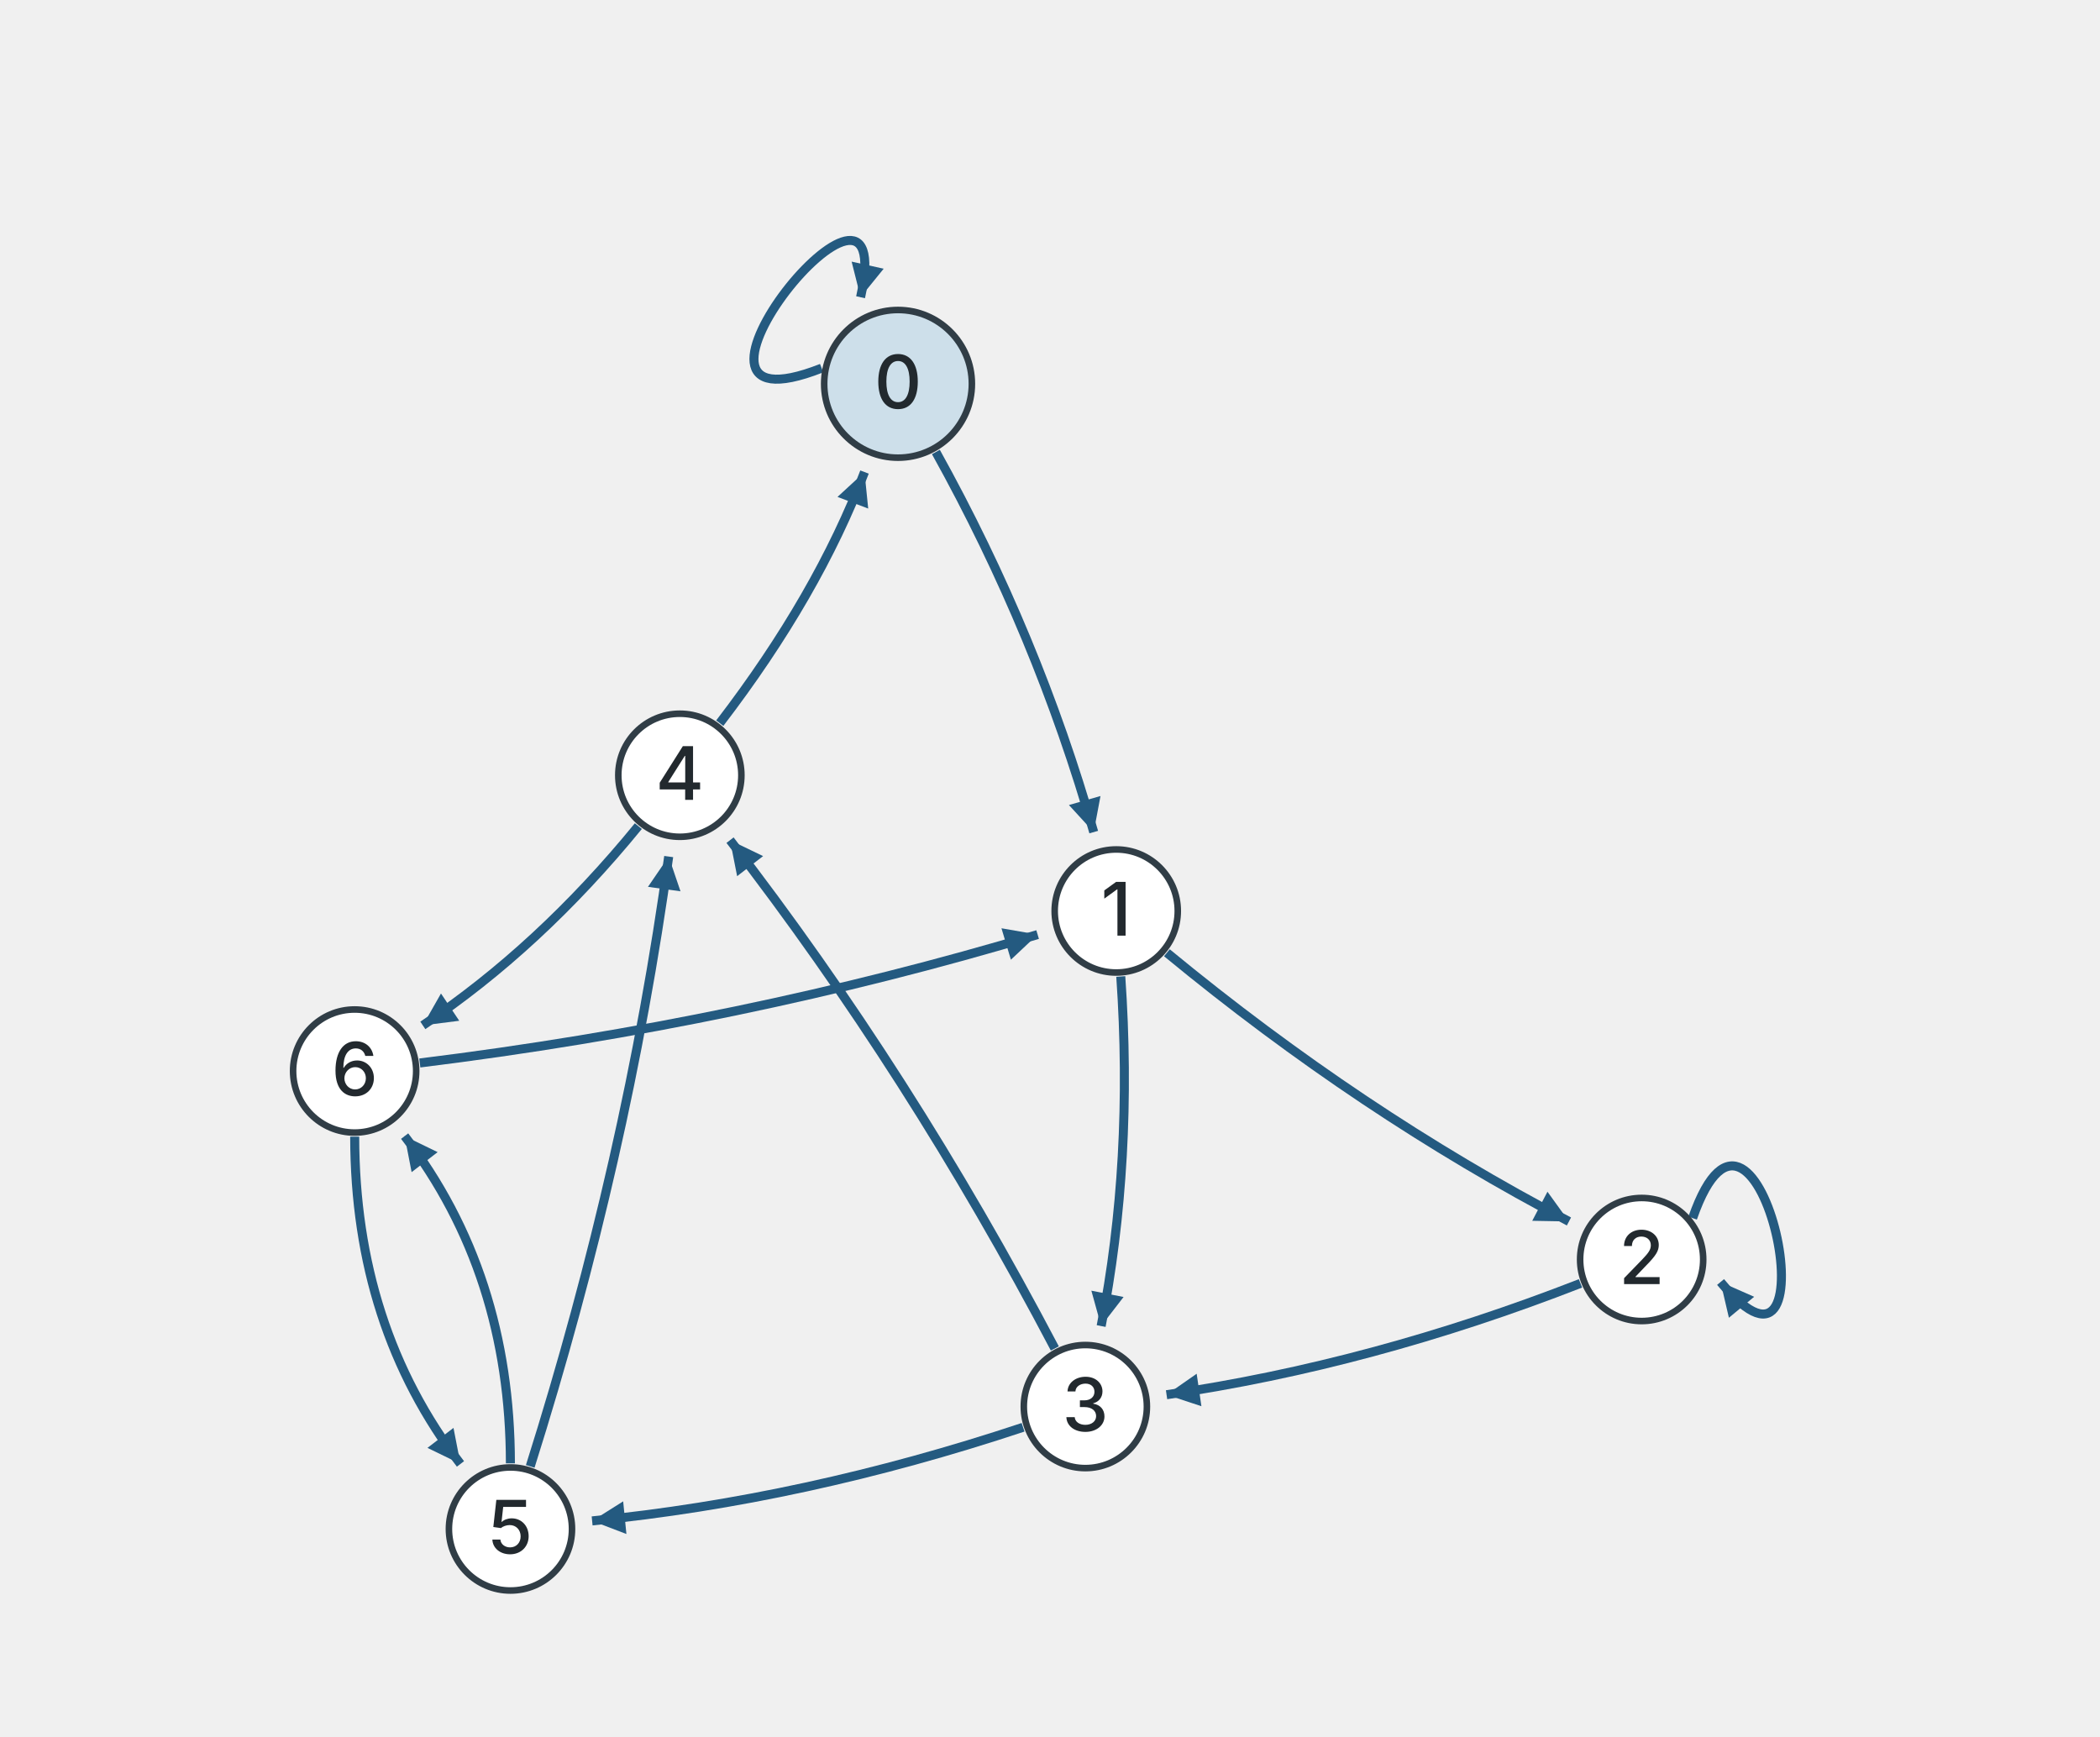
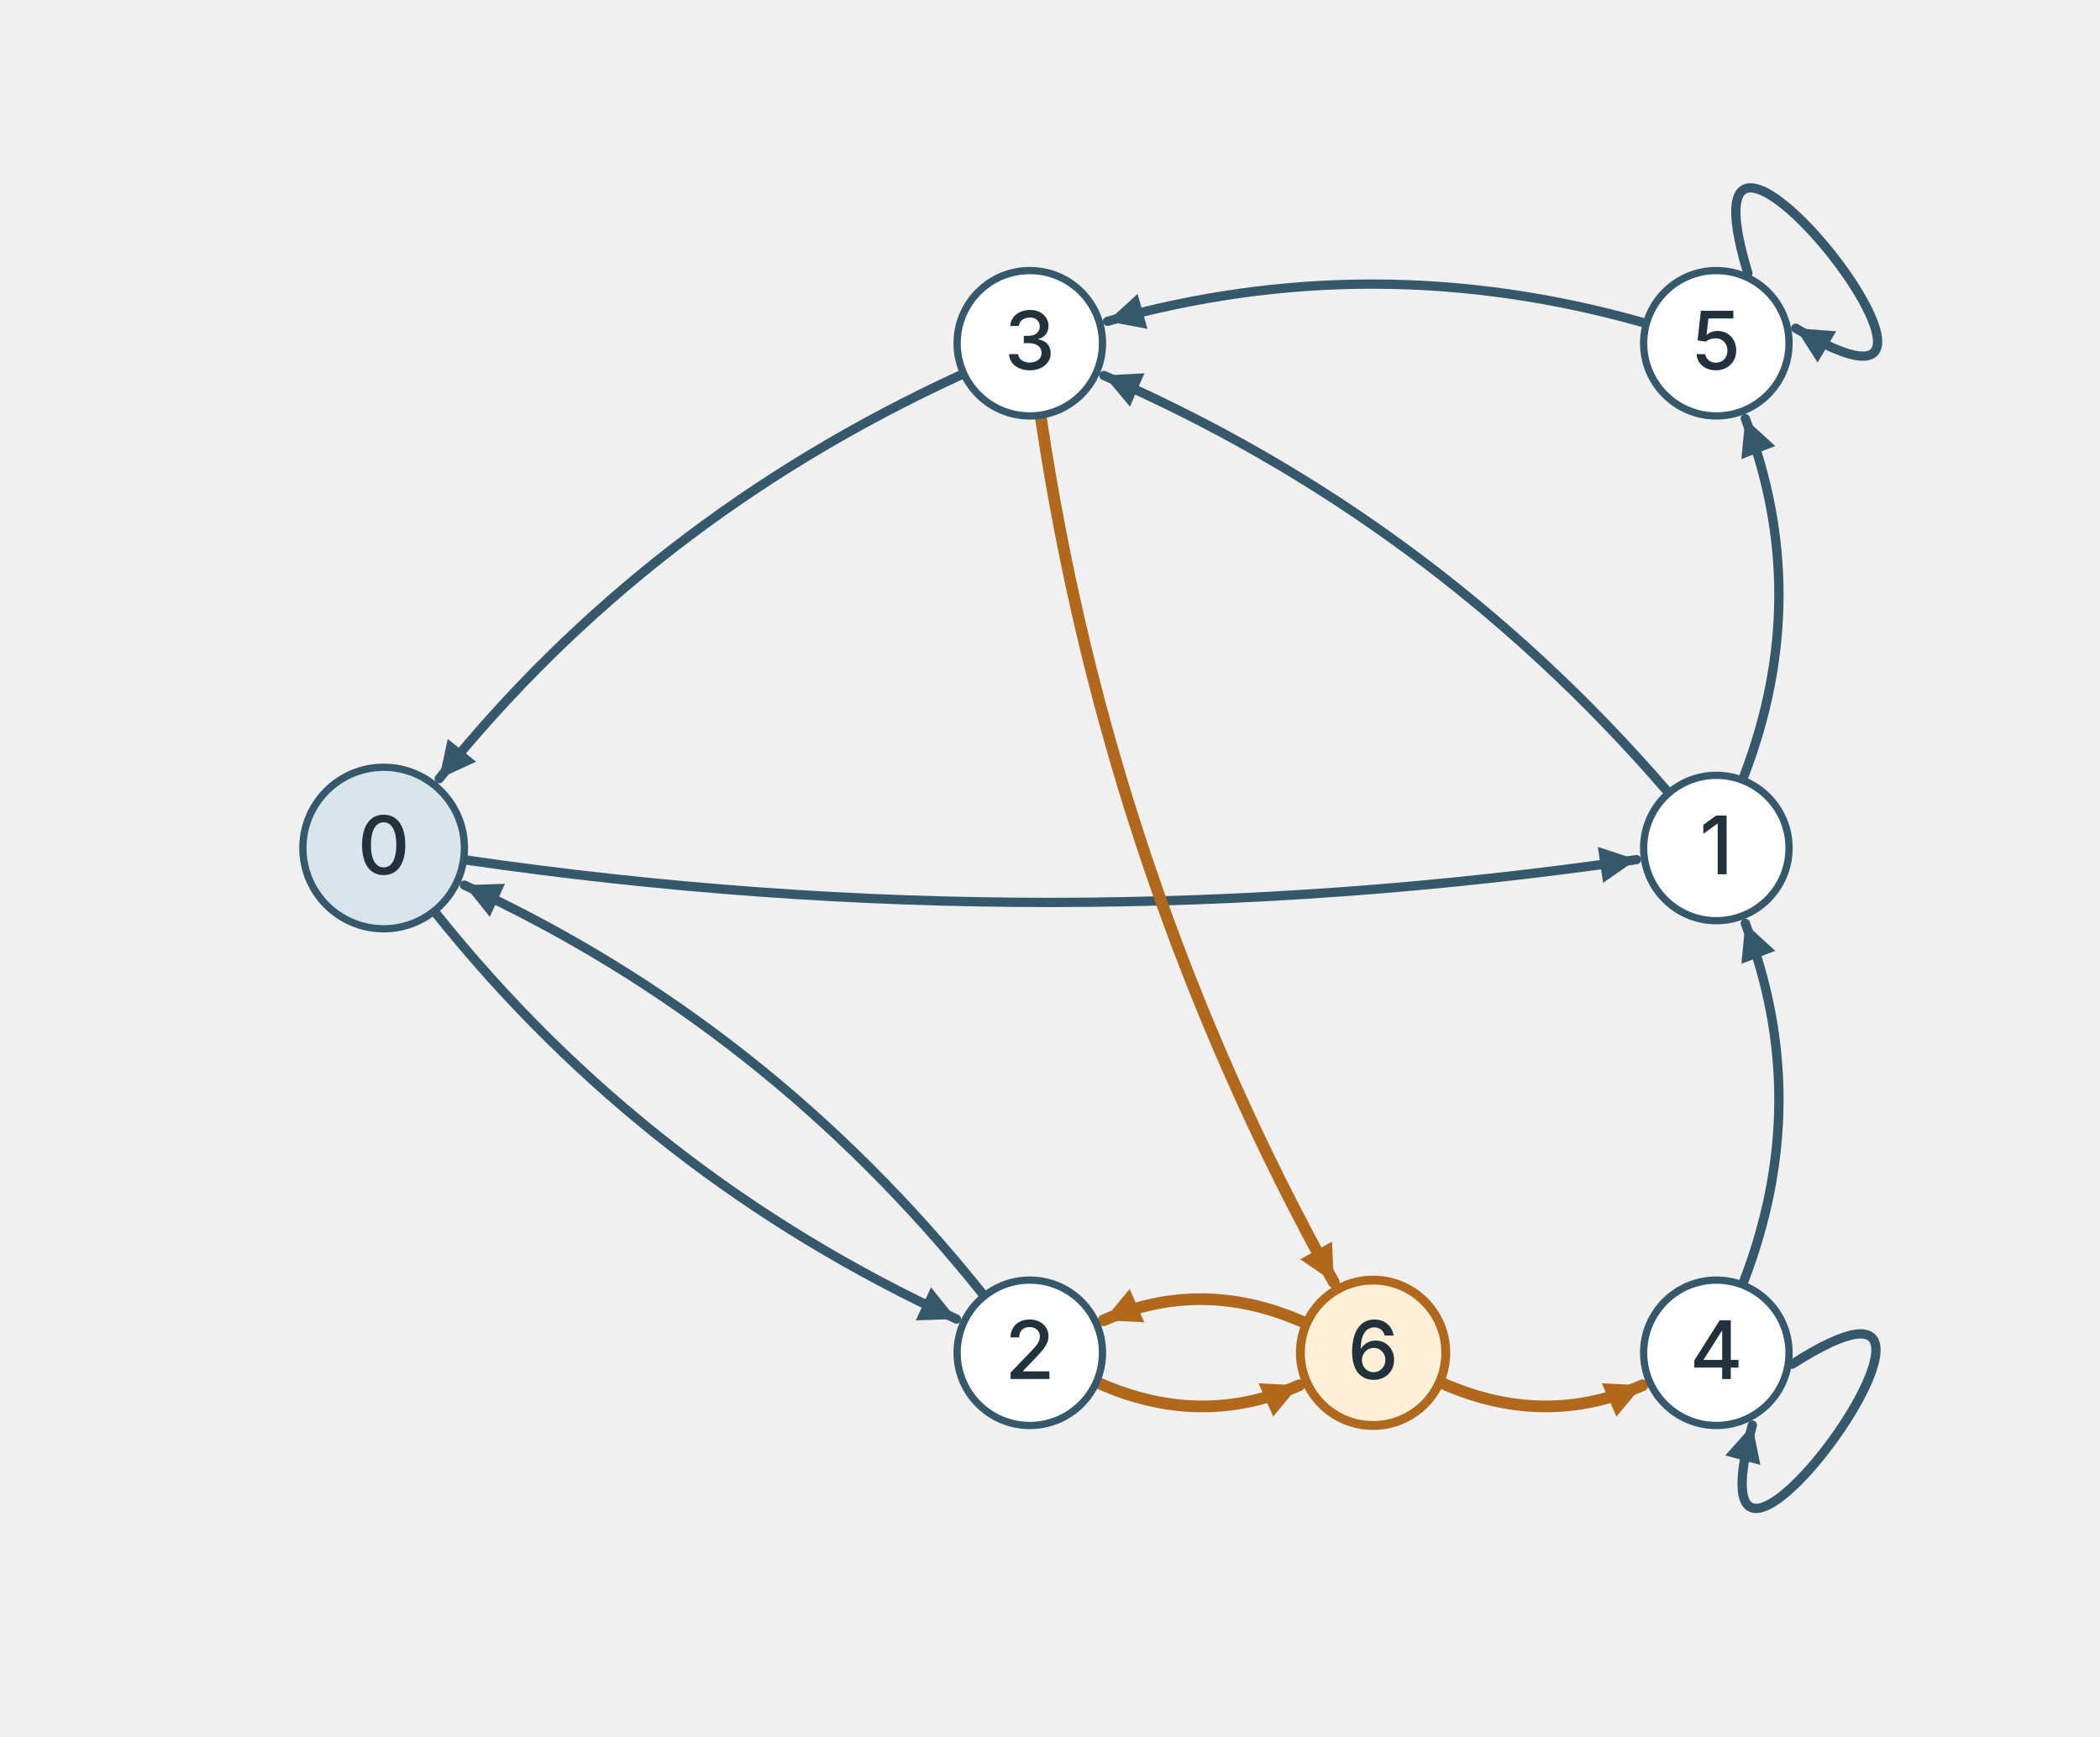
<svg xmlns="http://www.w3.org/2000/svg" width="520" height="430" viewBox="0 0 520 430" role="img" aria-labelledby="title desc">
  <defs>
-     <marker id="arrow0" markerWidth="9" markerHeight="8" refX="8" refY="4" orient="auto" markerUnits="userSpaceOnUse">
-       <path d="M0,0 L8,4 L0,8 Z" fill="#245a80" />
+     <marker id="arrow-base" markerWidth="10" markerHeight="9" refX="9" refY="4.5" orient="auto" markerUnits="userSpaceOnUse">
+       <path d="M0,0 L9,4.5 L0,9 Z" fill="#35586b" />
    </marker>
-     <marker id="arrow1" markerWidth="9" markerHeight="8" refX="8" refY="4" orient="auto" markerUnits="userSpaceOnUse">
-       <path d="M0,0 L8,4 L0,8 Z" fill="#245a80" />
+     <marker id="arrow-new" markerWidth="10" markerHeight="9" refX="9" refY="4.5" orient="auto" markerUnits="userSpaceOnUse">
+       <path d="M0,0 L9,4.5 L0,9 Z" fill="#b0681d" />
    </marker>
  </defs>
-   <g transform="translate(-16.9997 -3.2938) scale(1.016)" font-family="system-ui,-apple-system,Segoe UI,sans-serif">
-     <path class="edge" data-source="0" data-port="0" data-target="0" d="M 216.988,92.971 C 171.151,111.024 236.386,30.801 226.472,75.685" fill="none" stroke="#245a80" stroke-width="2.2" marker-end="url(#arrow0)" />
-     <path class="edge" data-source="0" data-port="1" data-target="1" d="M 244.824,113.406 Q 269.581,157.981 283.293,206.052" fill="none" stroke="#245a80" stroke-width="2.2" marker-end="url(#arrow1)" />
-     <path class="edge" data-source="1" data-port="0" data-target="2" d="M 301.124,235.463 Q 348.385,274.424 399.114,300.959" fill="none" stroke="#245a80" stroke-width="2.2" marker-end="url(#arrow0)" />
-     <path class="edge" data-source="1" data-port="1" data-target="3" d="M 289.886,241.247 Q 293.001,286.177 285.104,326.447" fill="none" stroke="#245a80" stroke-width="2.2" marker-end="url(#arrow1)" />
-     <path class="edge" data-source="2" data-port="0" data-target="2" d="M 429.255,300.141 C 445.288,254.020 465.111,350.708 436.069,315.714" fill="none" stroke="#245a80" stroke-width="2.2" marker-end="url(#arrow0)" />
-     <path class="edge" data-source="2" data-port="1" data-target="3" d="M 401.930,316.046 Q 351.090,335.885 301.046,343.186" fill="none" stroke="#245a80" stroke-width="2.2" marker-end="url(#arrow1)" />
-     <path class="edge" data-source="3" data-port="0" data-target="4" d="M 273.815,331.908 Q 238.570,264.813 194.656,208.022" fill="none" stroke="#245a80" stroke-width="2.2" marker-end="url(#arrow0)" />
-     <path class="edge" data-source="3" data-port="1" data-target="5" d="M 266.073,351.122 Q 212.865,368.817 161.045,373.942" fill="none" stroke="#245a80" stroke-width="2.2" marker-end="url(#arrow1)" />
-     <path class="edge" data-source="4" data-port="0" data-target="0" d="M 192.156,179.501 Q 215.999,148.393 227.431,118.297" fill="none" stroke="#245a80" stroke-width="2.2" marker-end="url(#arrow0)" />
-     <path class="edge" data-source="4" data-port="1" data-target="6" d="M 172.306,204.596 Q 148.176,234.164 119.785,253.167" fill="none" stroke="#245a80" stroke-width="2.2" marker-end="url(#arrow1)" />
-     <path class="edge" data-source="5" data-port="0" data-target="4" d="M 145.959,360.653 Q 169.587,285.809 179.705,212.015" fill="none" stroke="#245a80" stroke-width="2.2" marker-end="url(#arrow0)" />
-     <path class="edge" data-source="5" data-port="1" data-target="6" d="M 141.128,359.911 Q 141.087,313.659 115.348,280.153" fill="none" stroke="#245a80" stroke-width="2.2" marker-end="url(#arrow1)" />
-     <path class="edge" data-source="6" data-port="0" data-target="1" d="M 119.044,262.329 Q 197.617,252.618 269.621,231.029" fill="none" stroke="#245a80" stroke-width="2.2" marker-end="url(#arrow0)" />
-     <path class="edge" data-source="6" data-port="1" data-target="5" d="M 103.178,280.292 Q 103.219,326.544 128.958,360.051" fill="none" stroke="#245a80" stroke-width="2.2" marker-end="url(#arrow1)" />
-     <g class="node" data-vertex="0">
-       <circle cx="235.599" cy="96.796" r="18" fill="#cddfea" stroke="#303d46" stroke-width="1.6" />
-       <text x="235.599" y="102.796" text-anchor="middle" font-size="18" font-weight="500" fill="#22292e">0</text>
+   <g font-family="system-ui,-apple-system,Segoe UI,sans-serif">
+     <path class="edge" data-source="0" data-target="2" data-occurrence="0" data-change="base" d="M 108.130,226.389 Q 160.225,291.413 236.830,326.643" fill="none" stroke="#35586b" stroke-width="2.3" stroke-linecap="round" marker-end="url(#arrow-base)" />
+     <path class="edge" data-source="0" data-target="1" data-occurrence="0" data-change="base" d="M 115.781,213.023 Q 260.000,234.000 405.208,212.879" fill="none" stroke="#35586b" stroke-width="2.3" stroke-linecap="round" marker-end="url(#arrow-base)" />
+     <path class="edge" data-source="1" data-target="3" data-occurrence="0" data-change="base" d="M 412.571,195.630 Q 354.217,128.164 273.340,92.979" fill="none" stroke="#35586b" stroke-width="2.3" stroke-linecap="round" marker-end="url(#arrow-base)" />
+     <path class="edge" data-source="1" data-target="5" data-occurrence="0" data-change="base" d="M 431.811,192.263 Q 449.000,147.500 432.170,103.671" fill="none" stroke="#35586b" stroke-width="2.3" stroke-linecap="round" marker-end="url(#arrow-base)" />
+     <path class="edge" data-source="2" data-target="0" data-occurrence="0" data-change="base" d="M 243.120,320.172 Q 189.775,253.587 114.988,219.192" fill="none" stroke="#35586b" stroke-width="2.3" stroke-linecap="round" marker-end="url(#arrow-base)" />
+     <path class="edge" data-source="2" data-target="6" data-occurrence="0" data-change="new" d="M 272.391,342.652 Q 297.500,353.700 321.694,343.055" fill="none" stroke="#b0681d" stroke-width="2.9" stroke-linecap="round" marker-end="url(#arrow-new)" />
+     <path class="edge" data-source="3" data-target="0" data-occurrence="0" data-change="base" d="M 237.738,92.939 Q 160.225,128.587 108.755,192.831" fill="none" stroke="#35586b" stroke-width="2.3" stroke-linecap="round" marker-end="url(#arrow-base)" />
+     <path class="edge" data-source="3" data-target="6" data-occurrence="0" data-change="new" d="M 257.800,103.793 Q 274.777,217.726 330.279,317.521" fill="none" stroke="#b0681d" stroke-width="2.9" stroke-linecap="round" marker-end="url(#arrow-new)" />
+     <path class="edge" data-source="4" data-target="1" data-occurrence="0" data-change="base" d="M 431.811,317.263 Q 449.000,272.500 432.170,228.671" fill="none" stroke="#35586b" stroke-width="2.3" stroke-linecap="round" marker-end="url(#arrow-base)" />
+     <path class="edge" data-source="4" data-target="4" data-occurrence="0" data-change="base" d="M 443.790,337.817 C 502.571,300.247 415.838,419.505 433.915,352.903" fill="none" stroke="#35586b" stroke-width="2.3" stroke-linecap="round" marker-end="url(#arrow-base)" />
+     <path class="edge" data-source="5" data-target="3" data-occurrence="0" data-change="base" d="M 406.715,79.837 Q 340.000,61.000 274.247,79.565" fill="none" stroke="#35586b" stroke-width="2.3" stroke-linecap="round" marker-end="url(#arrow-base)" />
+     <path class="edge" data-source="5" data-target="5" data-occurrence="0" data-change="base" d="M 432.808,67.678 C 412.591,0.911 503.851,116.741 444.650,81.276" fill="none" stroke="#35586b" stroke-width="2.3" stroke-linecap="round" marker-end="url(#arrow-base)" />
+     <path class="edge" data-source="6" data-target="2" data-occurrence="0" data-change="new" d="M 322.609,327.348 Q 297.500,316.300 273.306,326.945" fill="none" stroke="#b0681d" stroke-width="2.9" stroke-linecap="round" marker-end="url(#arrow-new)" />
+     <path class="edge" data-source="6" data-target="4" data-occurrence="0" data-change="new" d="M 357.391,342.652 Q 382.500,353.700 406.694,343.055" fill="none" stroke="#b0681d" stroke-width="2.9" stroke-linecap="round" marker-end="url(#arrow-new)" />
+     <g class="node" data-vertex="0" data-change="base">
+       <circle cx="95" cy="210" r="20" fill="#d8e5ec" stroke="#35586b" stroke-width="1.8" />
+       <text x="95" y="216.5" text-anchor="middle" font-size="20" font-weight="500" fill="#22323d">0</text>
    </g>
-     <g class="node" data-vertex="1">
-       <circle cx="288.779" cy="225.285" r="15" fill="white" stroke="#303d46" stroke-width="1.6" />
-       <text x="288.779" y="231.285" text-anchor="middle" font-size="18" font-weight="500" fill="#22292e">1</text>
+     <g class="node" data-vertex="1" data-change="base">
+       <circle cx="425" cy="210" r="18" fill="#fff" stroke="#35586b" stroke-width="1.8" />
+       <text x="425" y="216.5" text-anchor="middle" font-size="20" font-weight="500" fill="#22323d">1</text>
    </g>
-     <g class="node" data-vertex="2">
-       <circle cx="416.836" cy="310.229" r="15" fill="white" stroke="#303d46" stroke-width="1.6" />
-       <text x="416.836" y="316.229" text-anchor="middle" font-size="18" font-weight="500" fill="#22292e">2</text>
+     <g class="node" data-vertex="2" data-change="base">
+       <circle cx="255" cy="335" r="18" fill="#fff" stroke="#35586b" stroke-width="1.8" />
+       <text x="255" y="341.5" text-anchor="middle" font-size="20" font-weight="500" fill="#22323d">2</text>
    </g>
-     <g class="node" data-vertex="3">
-       <circle cx="281.255" cy="346.073" r="15" fill="white" stroke="#303d46" stroke-width="1.6" />
-       <text x="281.255" y="352.073" text-anchor="middle" font-size="18" font-weight="500" fill="#22292e">3</text>
+     <g class="node" data-vertex="3" data-change="base">
+       <circle cx="255" cy="85" r="18" fill="#fff" stroke="#35586b" stroke-width="1.8" />
+       <text x="255" y="91.5" text-anchor="middle" font-size="20" font-weight="500" fill="#22323d">3</text>
    </g>
-     <g class="node" data-vertex="4">
-       <circle cx="182.422" cy="192.200" r="15" fill="white" stroke="#303d46" stroke-width="1.6" />
-       <text x="182.422" y="198.200" text-anchor="middle" font-size="18" font-weight="500" fill="#22292e">4</text>
+     <g class="node" data-vertex="4" data-change="base">
+       <circle cx="425" cy="335" r="18" fill="#fff" stroke="#35586b" stroke-width="1.8" />
+       <text x="425" y="341.5" text-anchor="middle" font-size="20" font-weight="500" fill="#22323d">4</text>
    </g>
-     <g class="node" data-vertex="5">
-       <circle cx="141.142" cy="375.911" r="15" fill="white" stroke="#303d46" stroke-width="1.6" />
-       <text x="141.142" y="381.911" text-anchor="middle" font-size="18" font-weight="500" fill="#22292e">5</text>
+     <g class="node" data-vertex="5" data-change="base">
+       <circle cx="425" cy="85" r="18" fill="#fff" stroke="#35586b" stroke-width="1.8" />
+       <text x="425" y="91.5" text-anchor="middle" font-size="20" font-weight="500" fill="#22323d">5</text>
    </g>
-     <g class="node" data-vertex="6">
-       <circle cx="103.164" cy="264.292" r="15" fill="white" stroke="#303d46" stroke-width="1.6" />
-       <text x="103.164" y="270.292" text-anchor="middle" font-size="18" font-weight="500" fill="#22292e">6</text>
+     <g class="node" data-vertex="6" data-change="new">
+       <circle cx="340" cy="335" r="18" fill="#fff0d7" stroke="#b0681d" stroke-width="2.2" />
+       <text x="340" y="341.5" text-anchor="middle" font-size="20" font-weight="500" fill="#22323d">6</text>
    </g>
  </g>
</svg>
